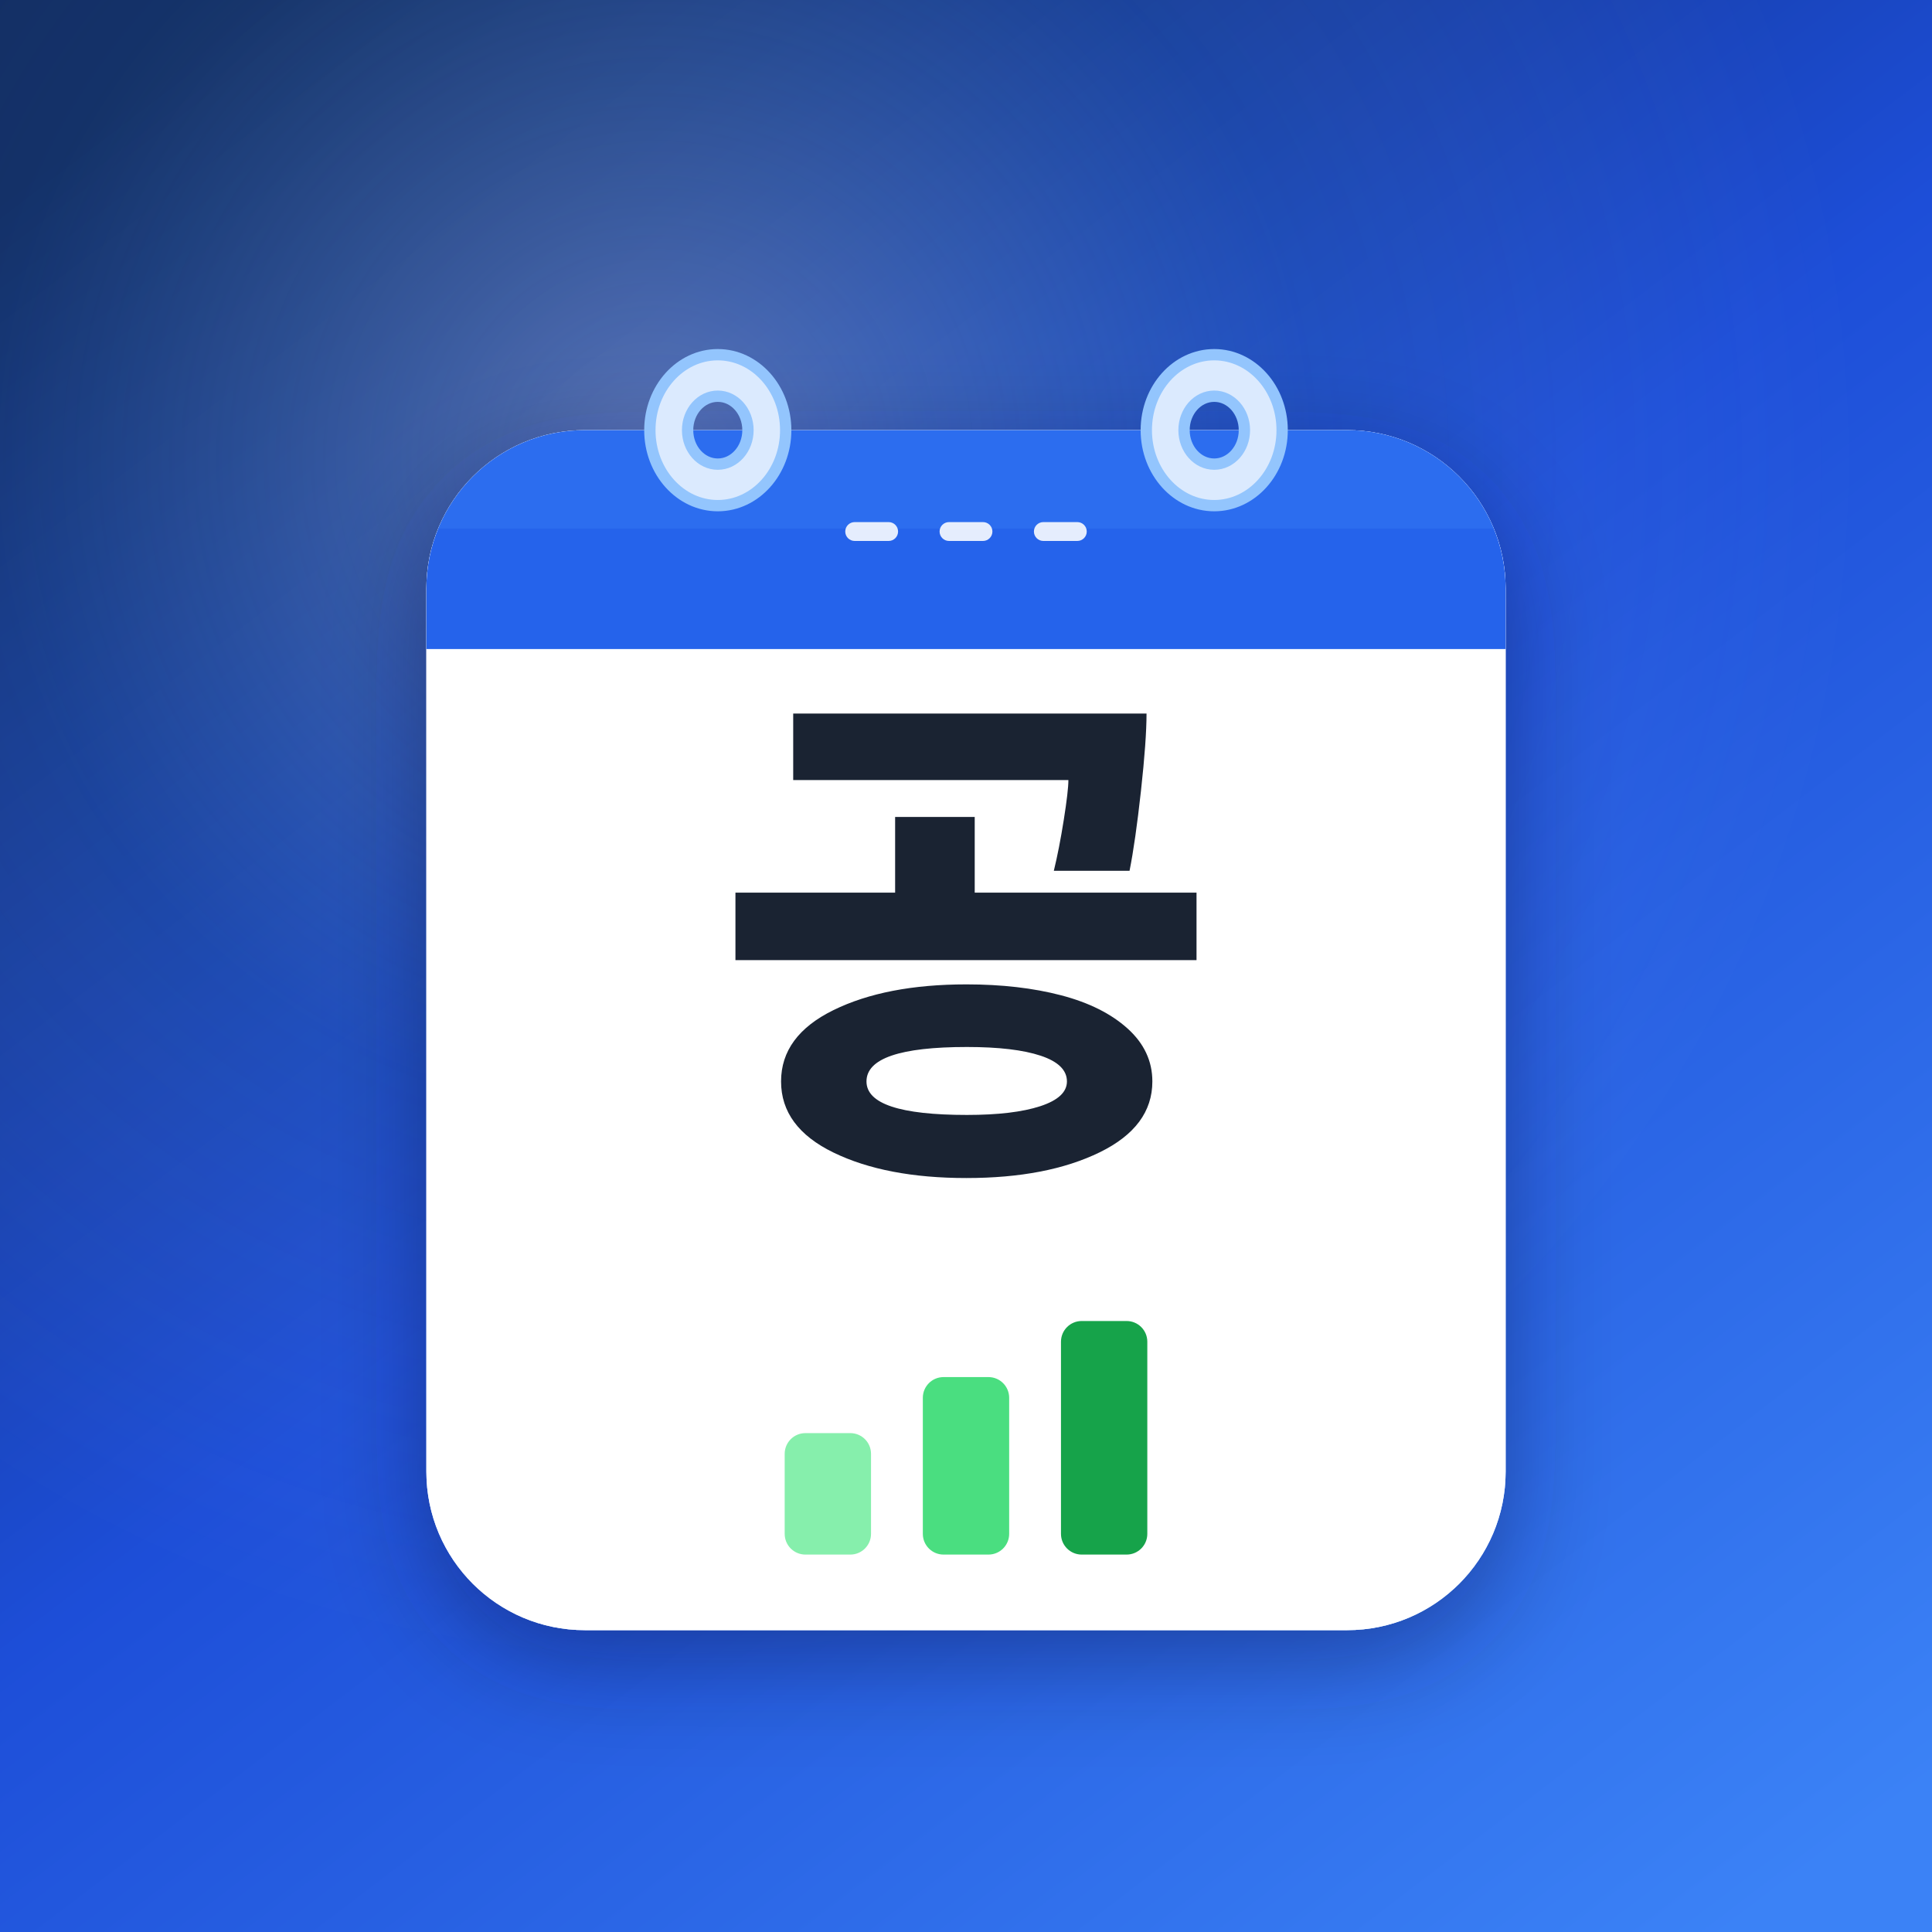
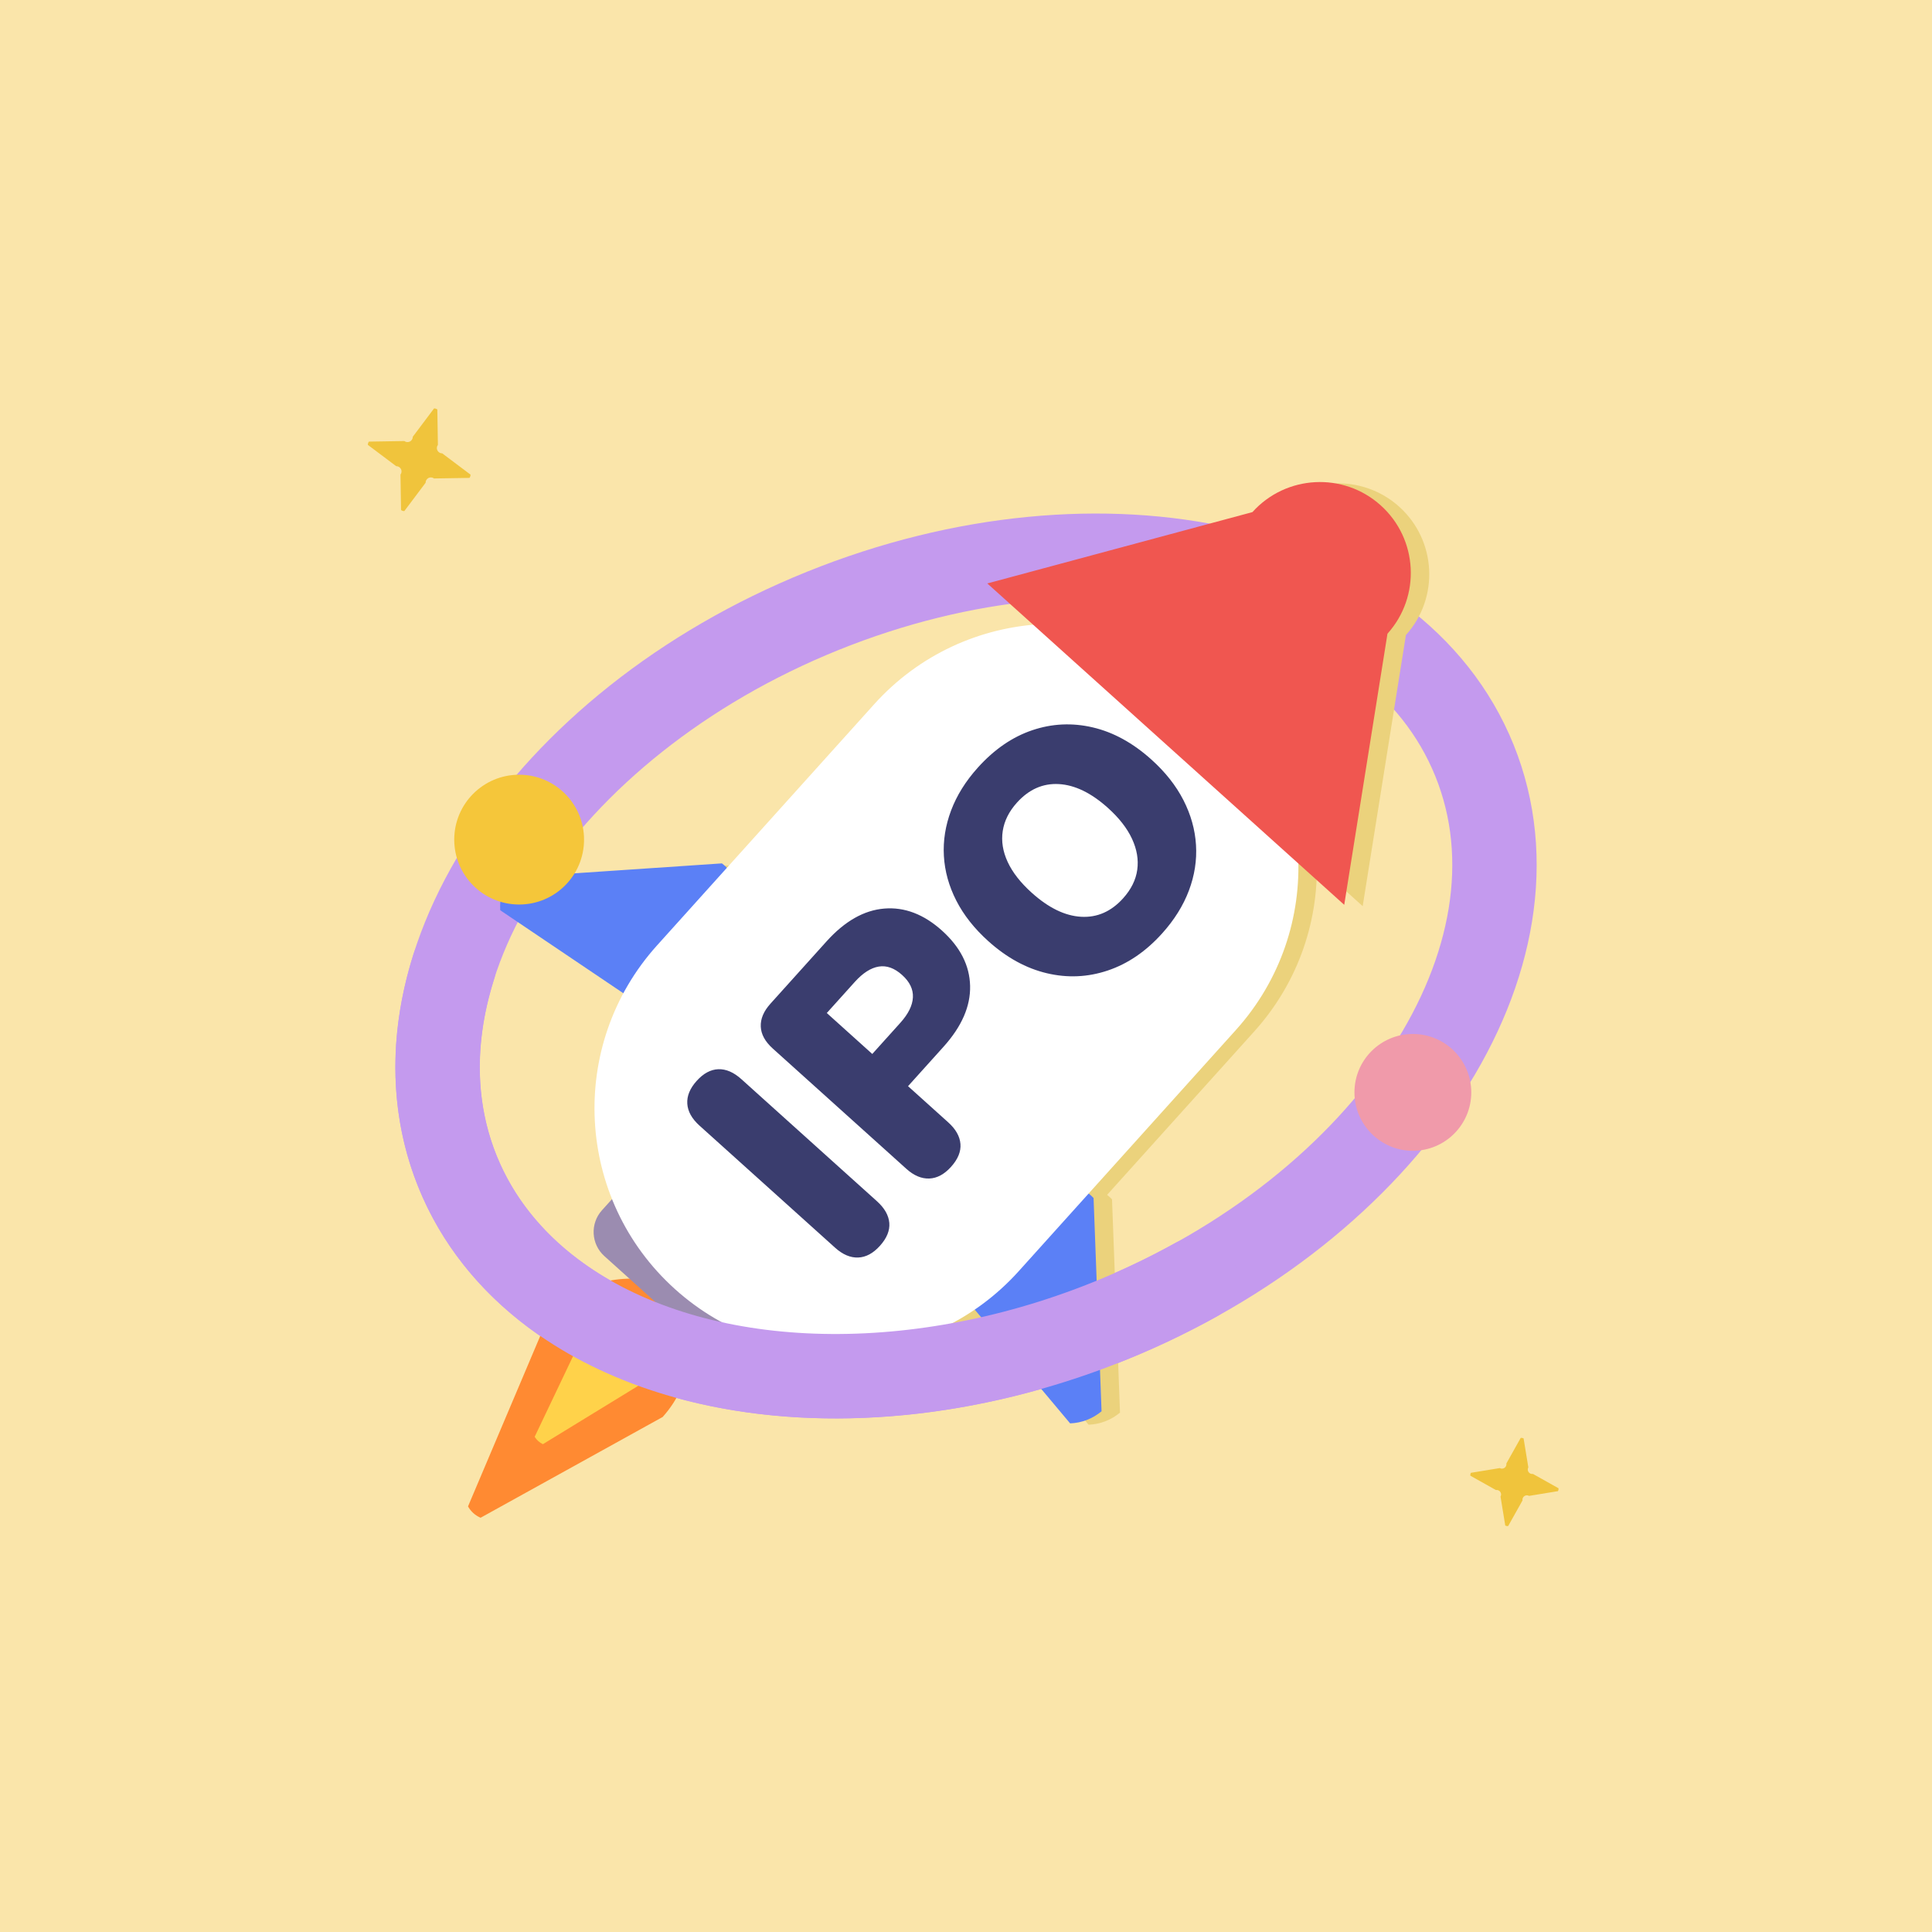
- <svg xmlns="http://www.w3.org/2000/svg" viewBox="0 0 512 512" width="512" height="512">
-   <defs>
-     <linearGradient id="bg" x1="70" y1="0" x2="460" y2="512" gradientUnits="userSpaceOnUse">
-       <stop offset="0%" stop-color="#0B245C" />
-       <stop offset="48%" stop-color="#1D4ED8" />
-       <stop offset="100%" stop-color="#3B82F6" />
-     </linearGradient>
-     <radialGradient id="glow" cx="34%" cy="24%" r="62%">
-       <stop offset="0%" stop-color="#FFFFFF" stop-opacity="0.30" />
-       <stop offset="55%" stop-color="#7DD3FC" stop-opacity="0.08" />
-       <stop offset="100%" stop-color="#FFFFFF" stop-opacity="0" />
-     </radialGradient>
-     <filter id="shadow" x="-30%" y="-20%" width="160%" height="160%">
-       <feDropShadow dx="0" dy="8" stdDeviation="14" flood-color="#04122E" flood-opacity="0.38" />
-     </filter>
-     <clipPath id="card">
-       <rect x="113.00" y="114.00" width="286" height="318" rx="42" />
-     </clipPath>
-   </defs>
-   <rect width="512" height="512" fill="url(#bg)" />
-   <rect width="512" height="512" fill="url(#glow)" />
-   <rect x="113.00" y="114.00" width="286" height="318" rx="42" fill="#FFFFFF" filter="url(#shadow)" />
-   <g clip-path="url(#card)">
-     <rect x="113.00" y="114.00" width="286" height="318" fill="#FFFFFF" />
-     <rect x="113.00" y="114.00" width="286" height="58" fill="#2563EB" />
-     <rect x="113.00" y="114.00" width="286" height="26.10" fill="#3B82F6" fill-opacity="0.35" />
-     <rect x="224.00" y="138.36" width="14" height="5" rx="2.50" fill="#fff" fill-opacity="0.88" />
-     <rect x="249.00" y="138.36" width="14" height="5" rx="2.50" fill="#fff" fill-opacity="0.88" />
-     <rect x="274.00" y="138.36" width="14" height="5" rx="2.50" fill="#fff" fill-opacity="0.88" />
-     <path d="M94 758Q94 664 202.0 611.0Q310 558 476 558Q585 558 671.0 580.5Q757 603 808.0 649.0Q859 695 859 758Q859 851 750.5 904.0Q642 957 476 957Q310 957 202.0 904.5Q94 852 94 758ZM270 758Q270 827 477 827Q573 827 628.0 809.0Q683 791 683 758Q683 723 629.0 705.0Q575 687 477 687Q270 687 270 758ZM0 508V369H329V213H493V369H950V508ZM119 137V0H847Q847 55 835.5 159.5Q824 264 812 324H656Q667 279 676.5 219.0Q686 159 686 137Z" transform="translate(194.90,189.10) scale(0.128622)" fill="#1A2332" />
-     <rect x="207.95" y="379.79" width="22.88" height="32.19" rx="5.49" fill="#86EFAC" />
-     <rect x="244.56" y="364.94" width="22.88" height="47.04" rx="5.49" fill="#4ADE80" />
-     <rect x="281.17" y="350.08" width="22.88" height="61.90" rx="5.49" fill="#16A34A" />
+ <svg xmlns="http://www.w3.org/2000/svg" viewBox="0 0 1024 1024" width="1024" height="1024">
+   <rect width="1024" height="1024" fill="#FAE5AA" />
+   <g transform="translate(512,512) scale(0.86) translate(-512,-512)">
+     <rect width="1024" height="1024" fill="#FAE5AA" />
+     <ellipse cx="512.0" cy="512.0" rx="338" ry="236" transform="rotate(-22 512.0 512.0)" fill="none" stroke="#C49AEE" stroke-width="52" />
+     <g transform="rotate(-48 512.0 512.0)">
+       <g transform="translate(7, 9)">
+         <path d="M382.92,384.11 A22.00,22.00 0 0 1 357.93,364.22 L345.46,275.69 A32.00,32.00 0 0 1 363.96,266.29 L458.34,357.89 A26.00,26.00 0 0 1 451.10,378.23 Z" fill="#EBD27C" />
+         <path d="M382.92,639.89 A22.00,22.00 0 0 0 357.93,659.78 L345.46,748.31 A32.00,32.00 0 0 0 363.96,757.71 L458.34,666.11 A26.00,26.00 0 0 0 451.10,645.77 Z" fill="#EBD27C" />
+         <path d="M394.00,362.00 H594.00 A150.00,150.00 0 0 1 744.00,512.00 V512.00 A150.00,150.00 0 0 1 594.00,662.00 H394.00 A150.00,150.00 0 0 1 244.00,512.00 V512.00 A150.00,150.00 0 0 1 394.00,362.00 Z" fill="#EBD27C" />
+         <path d="M696.00,364.00 L838.00,456.00 A56.00,56.00 0 0 1 838.00,568.00 L696.00,660.00 Z" fill="#EBD27C" />
+       </g>
+       <path d="M382.92,384.11 A22.00,22.00 0 0 1 357.93,364.22 L345.46,275.69 A32.00,32.00 0 0 1 363.96,266.29 L458.34,357.89 A26.00,26.00 0 0 1 451.10,378.23 Z" fill="#5B80F6" />
+       <path d="M382.92,639.89 A22.00,22.00 0 0 0 357.93,659.78 L345.46,748.31 A32.00,32.00 0 0 0 363.96,757.71 L458.34,666.11 A26.00,26.00 0 0 0 451.10,645.77 Z" fill="#5B80F6" />
+       <path d="M59.13,517.22 A16.00,16.00 0 0 1 59.13,506.78 L180.36,464.95 A67.32,67.32 0 0 1 244.00,510.32 L244.00,513.68 A67.32,67.32 0 0 1 180.36,559.05 Z" fill="#FF8A32" />
+       <path d="M118.50,515.41 A12.00,12.00 0 0 1 118.50,508.59 L192.26,486.71 A34.15,34.15 0 0 1 225.00,511.15 L225.00,512.85 A34.15,34.15 0 0 1 192.26,537.29 Z" fill="#FFD24A" />
+       <path d="M250.00,446.00 H260.00 A20.00,20.00 0 0 1 280.00,466.00 V558.00 A20.00,20.00 0 0 1 260.00,578.00 H250.00 A20.00,20.00 0 0 1 230.00,558.00 V466.00 A20.00,20.00 0 0 1 250.00,446.00 Z" fill="#9B8CB0" />
+       <path d="M394.00,362.00 H594.00 A150.00,150.00 0 0 1 744.00,512.00 V512.00 A150.00,150.00 0 0 1 594.00,662.00 H394.00 A150.00,150.00 0 0 1 244.00,512.00 V512.00 A150.00,150.00 0 0 1 394.00,362.00 Z" fill="#FFFFFF" />
+       <path d="M696.00,364.00 L838.00,456.00 A56.00,56.00 0 0 1 838.00,568.00 L696.00,660.00 Z" fill="#F05650" />
+       <path d="M348.333 587.973Q339.007 587.973 334 582.823Q328.993 577.673 328.993 568.213V455.787Q328.993 446.251 334 441.139Q339.007 436.027 348.333 436.027Q357.659 436.027 362.599 441.139Q367.539 446.251 367.539 455.787V568.213Q367.539 577.673 362.704 582.823Q357.869 587.973 348.333 587.973Z M413.853 587.973Q404.527 587.973 399.52 582.823Q394.513 577.673 394.513 568.347V457.525Q394.513 447.989 399.625 442.982Q404.737 437.975 414.063 437.975H465.746Q490.91 437.975 504.61 450.893Q518.309 463.81 518.309 486.455Q518.309 509.099 504.61 522.055Q490.91 535.01 465.746 535.01H433.059V568.347Q433.059 577.673 428.224 582.823Q423.389 587.973 413.853 587.973ZM433.059 505.352H458.864Q469.926 505.352 475.733 500.623Q481.541 495.895 481.541 486.455Q481.541 476.881 475.733 472.257Q469.926 467.633 458.864 467.633H433.059Z M607.794 588.393Q585.436 588.393 568.432 578.809Q551.428 569.225 542.005 551.976Q532.581 534.727 532.581 511.895Q532.581 494.599 537.957 480.567Q543.332 466.535 553.28 456.493Q563.229 446.451 577.091 441.029Q590.954 435.607 607.794 435.607Q630.363 435.607 647.262 445.086Q664.16 454.565 673.584 471.709Q683.007 488.853 683.007 511.819Q683.007 529.115 677.632 543.185Q672.257 557.255 662.308 567.402Q652.36 577.549 638.497 582.971Q624.635 588.393 607.794 588.393ZM607.794 556.041Q618.897 556.041 626.708 550.746Q634.52 545.452 638.726 535.561Q642.933 525.669 642.933 511.895Q642.933 491.12 633.642 479.54Q624.351 467.959 607.794 467.959Q596.902 467.959 588.985 473.149Q581.069 478.338 576.862 488.124Q572.656 497.911 572.656 511.895Q572.656 532.728 581.985 544.384Q591.313 556.041 607.794 556.041Z" fill="#3A3D6E" />
+     </g>
+     <path d="M653.48,705.50 A338.00,236.00 -22.00 0 1 196.39,512.25" fill="none" stroke="#C49AEE" stroke-width="52" stroke-linecap="round" />
+     <circle cx="236.60" cy="434.11" r="40" fill="#F5C63A" />
+     <circle cx="787.40" cy="589.89" r="36" fill="#F09AAA" />
+     <path d="M206.64,209.17 A3.25,3.25 0 0 1 205.99,211.18 L184.15,211.53 A3.25,3.25 0 0 0 178.95,214.18 L165.83,231.64 A3.25,3.25 0 0 1 163.82,230.99 L163.47,209.15 A3.25,3.25 0 0 0 160.82,203.95 L143.36,190.83 A3.25,3.25 0 0 1 144.01,188.82 L165.85,188.47 A3.25,3.25 0 0 0 171.05,185.82 L184.17,168.36 A3.25,3.25 0 0 1 186.18,169.01 L186.53,190.85 A3.25,3.25 0 0 0 189.18,196.05 Z" fill="#F0C43C" />
+     <path d="M877.15,833.86 A2.75,2.75 0 0 1 876.83,835.65 L859.02,838.57 A2.75,2.75 0 0 0 854.96,841.41 L846.14,857.15 A2.75,2.75 0 0 1 844.35,856.83 L841.43,839.02 A2.75,2.75 0 0 0 838.59,834.96 L822.85,826.14 A2.75,2.75 0 0 1 823.17,824.35 L840.98,821.43 A2.75,2.75 0 0 0 845.04,818.59 L853.86,802.85 A2.75,2.75 0 0 1 855.65,803.17 L858.57,820.98 A2.75,2.75 0 0 0 861.41,825.04 Z" fill="#F0C43C" />
  </g>
-   <path fill-rule="evenodd" d="M 172.22 114.00 A 18.00 20.00 0 1 1 208.22 114.00 A 18.00 20.00 0 1 1 172.22 114.00 Z M 182.22 114.00 A 8.00 9.00 0 1 1 198.22 114.00 A 8.00 9.00 0 1 1 182.22 114.00 Z" fill="#DBEAFE" />
-   <path fill-rule="evenodd" d="M 303.78 114.00 A 18.00 20.00 0 1 1 339.78 114.00 A 18.00 20.00 0 1 1 303.78 114.00 Z M 313.78 114.00 A 8.00 9.00 0 1 1 329.78 114.00 A 8.00 9.00 0 1 1 313.78 114.00 Z" fill="#DBEAFE" />
-   <path fill-rule="evenodd" d="M 172.22 114.00 A 18.00 20.00 0 1 1 208.22 114.00 A 18.00 20.00 0 1 1 172.22 114.00 Z M 182.22 114.00 A 8.00 9.00 0 1 1 198.22 114.00 A 8.00 9.00 0 1 1 182.22 114.00 Z" fill="none" stroke="#93C5FD" stroke-width="3" />
-   <path fill-rule="evenodd" d="M 303.78 114.00 A 18.00 20.00 0 1 1 339.78 114.00 A 18.00 20.00 0 1 1 303.78 114.00 Z M 313.78 114.00 A 8.00 9.00 0 1 1 329.78 114.00 A 8.00 9.00 0 1 1 313.78 114.00 Z" fill="none" stroke="#93C5FD" stroke-width="3" />
</svg>
